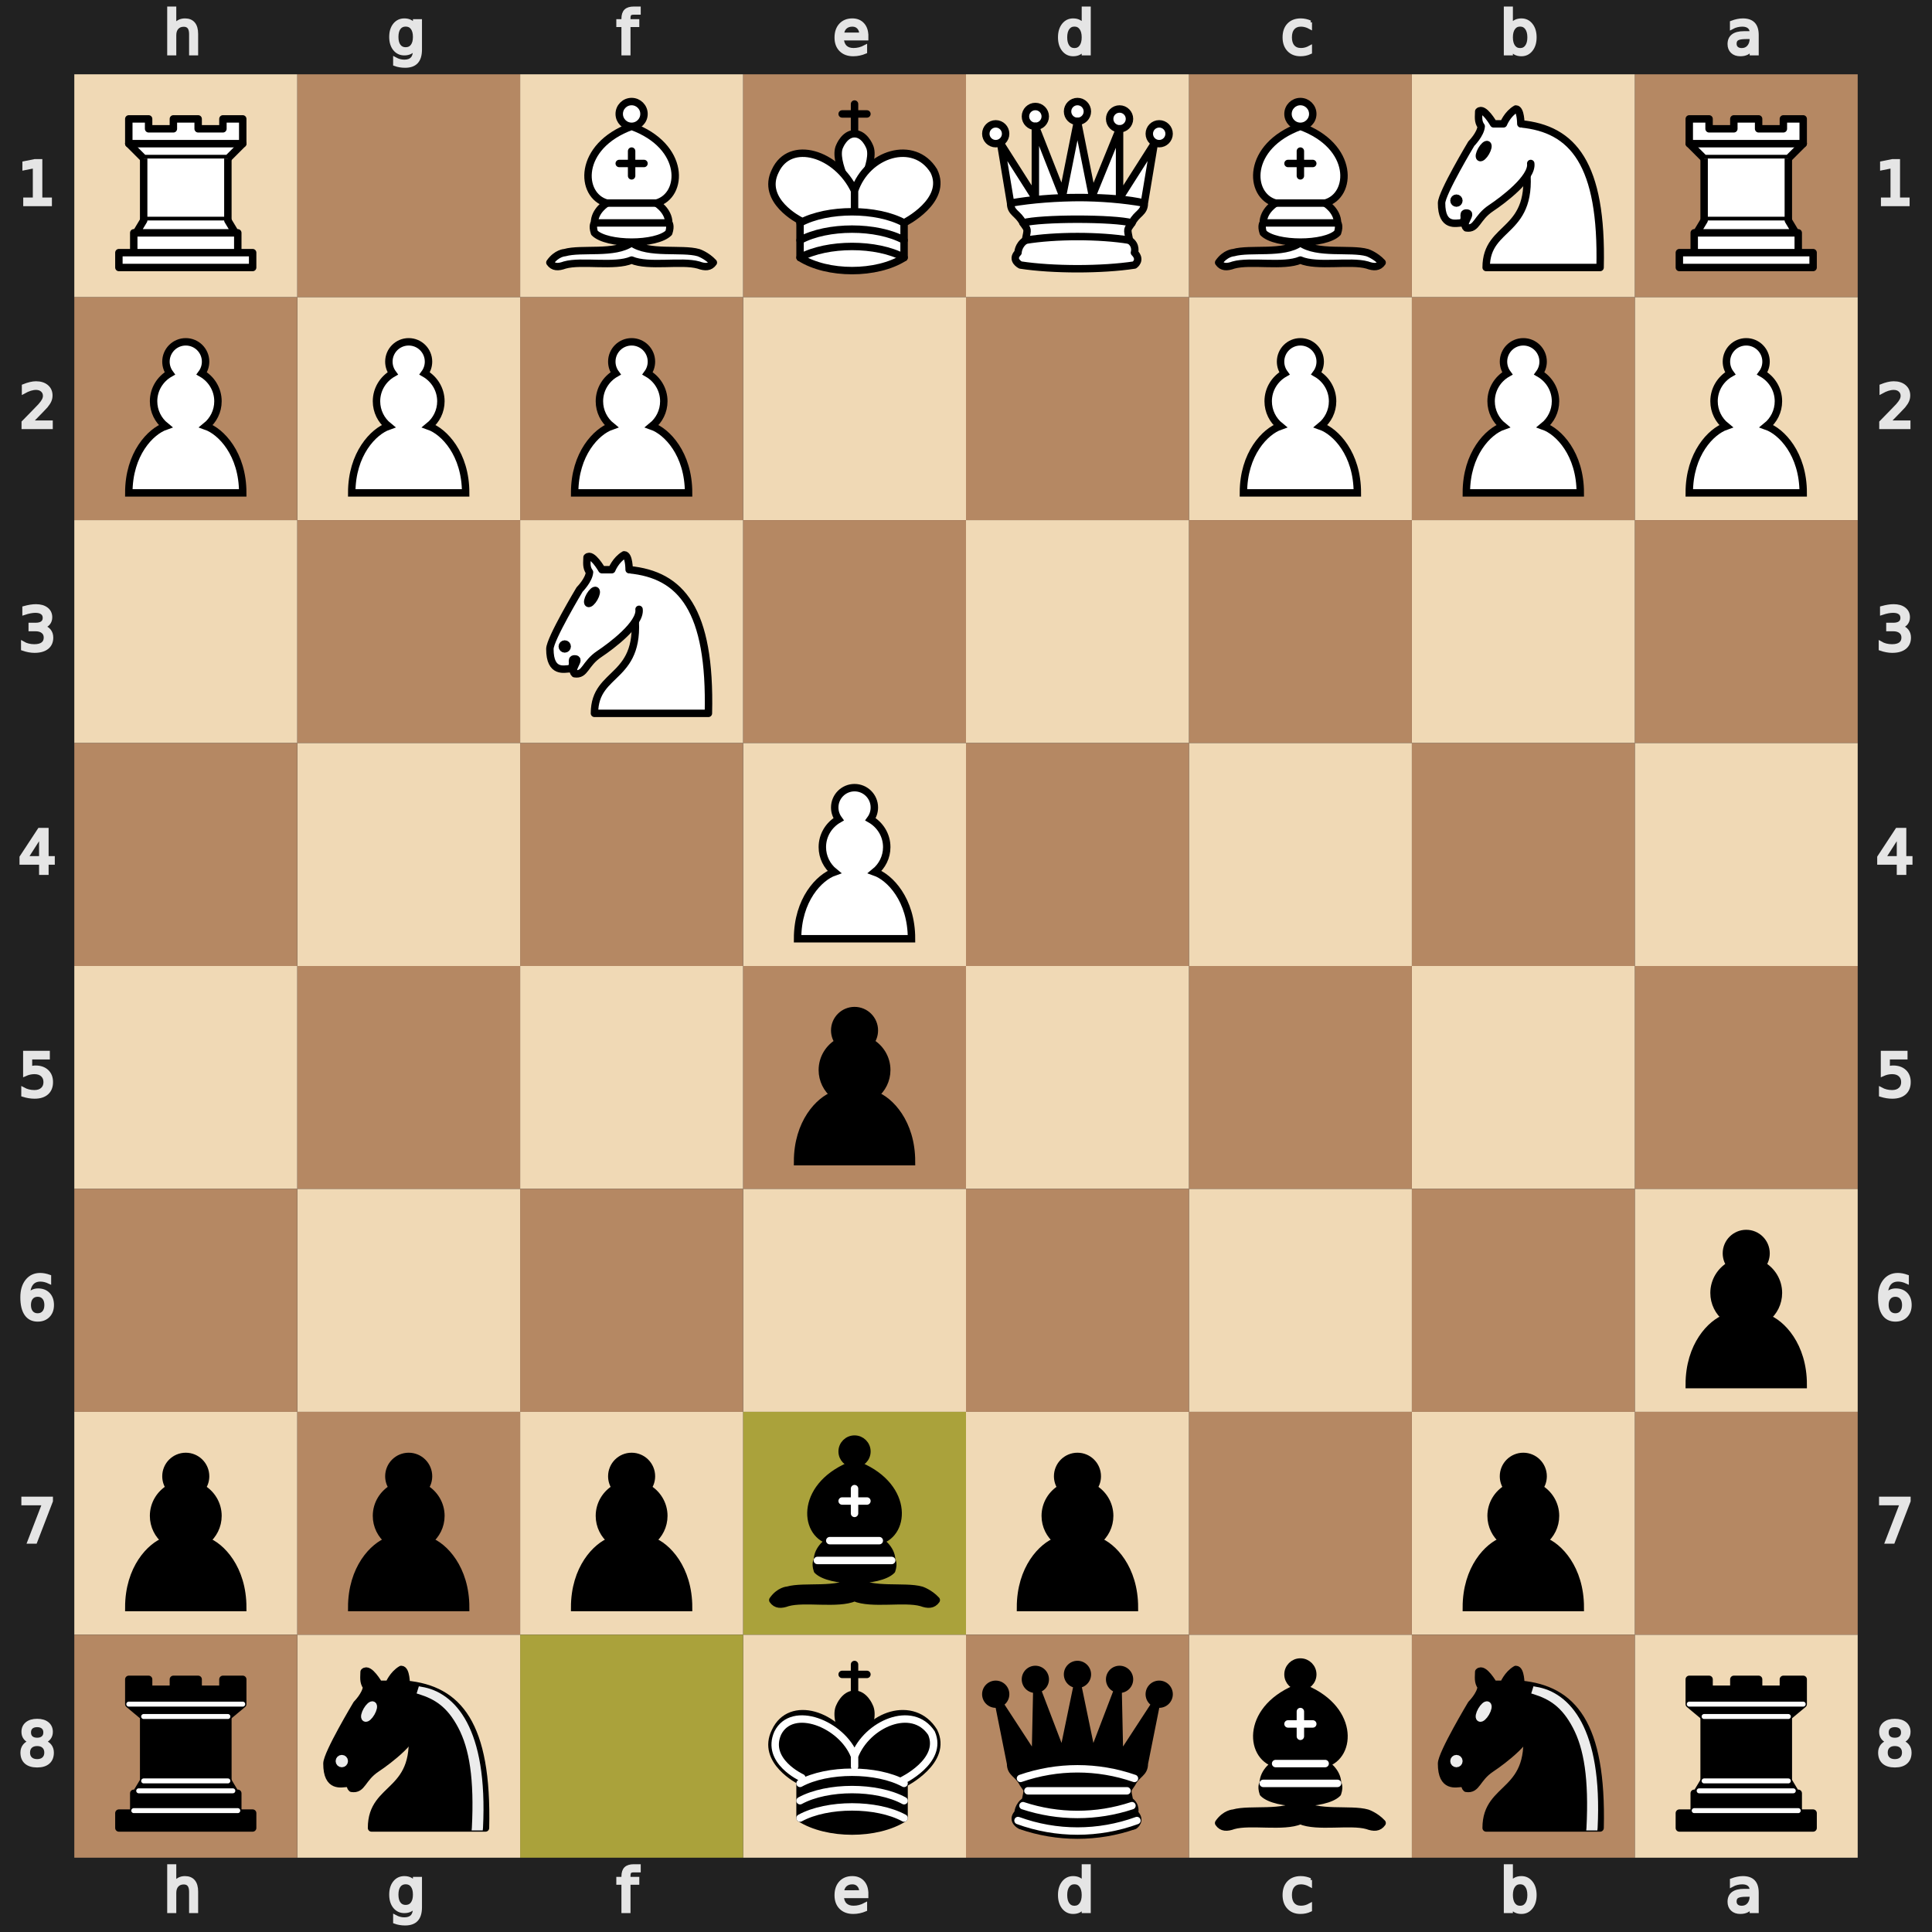
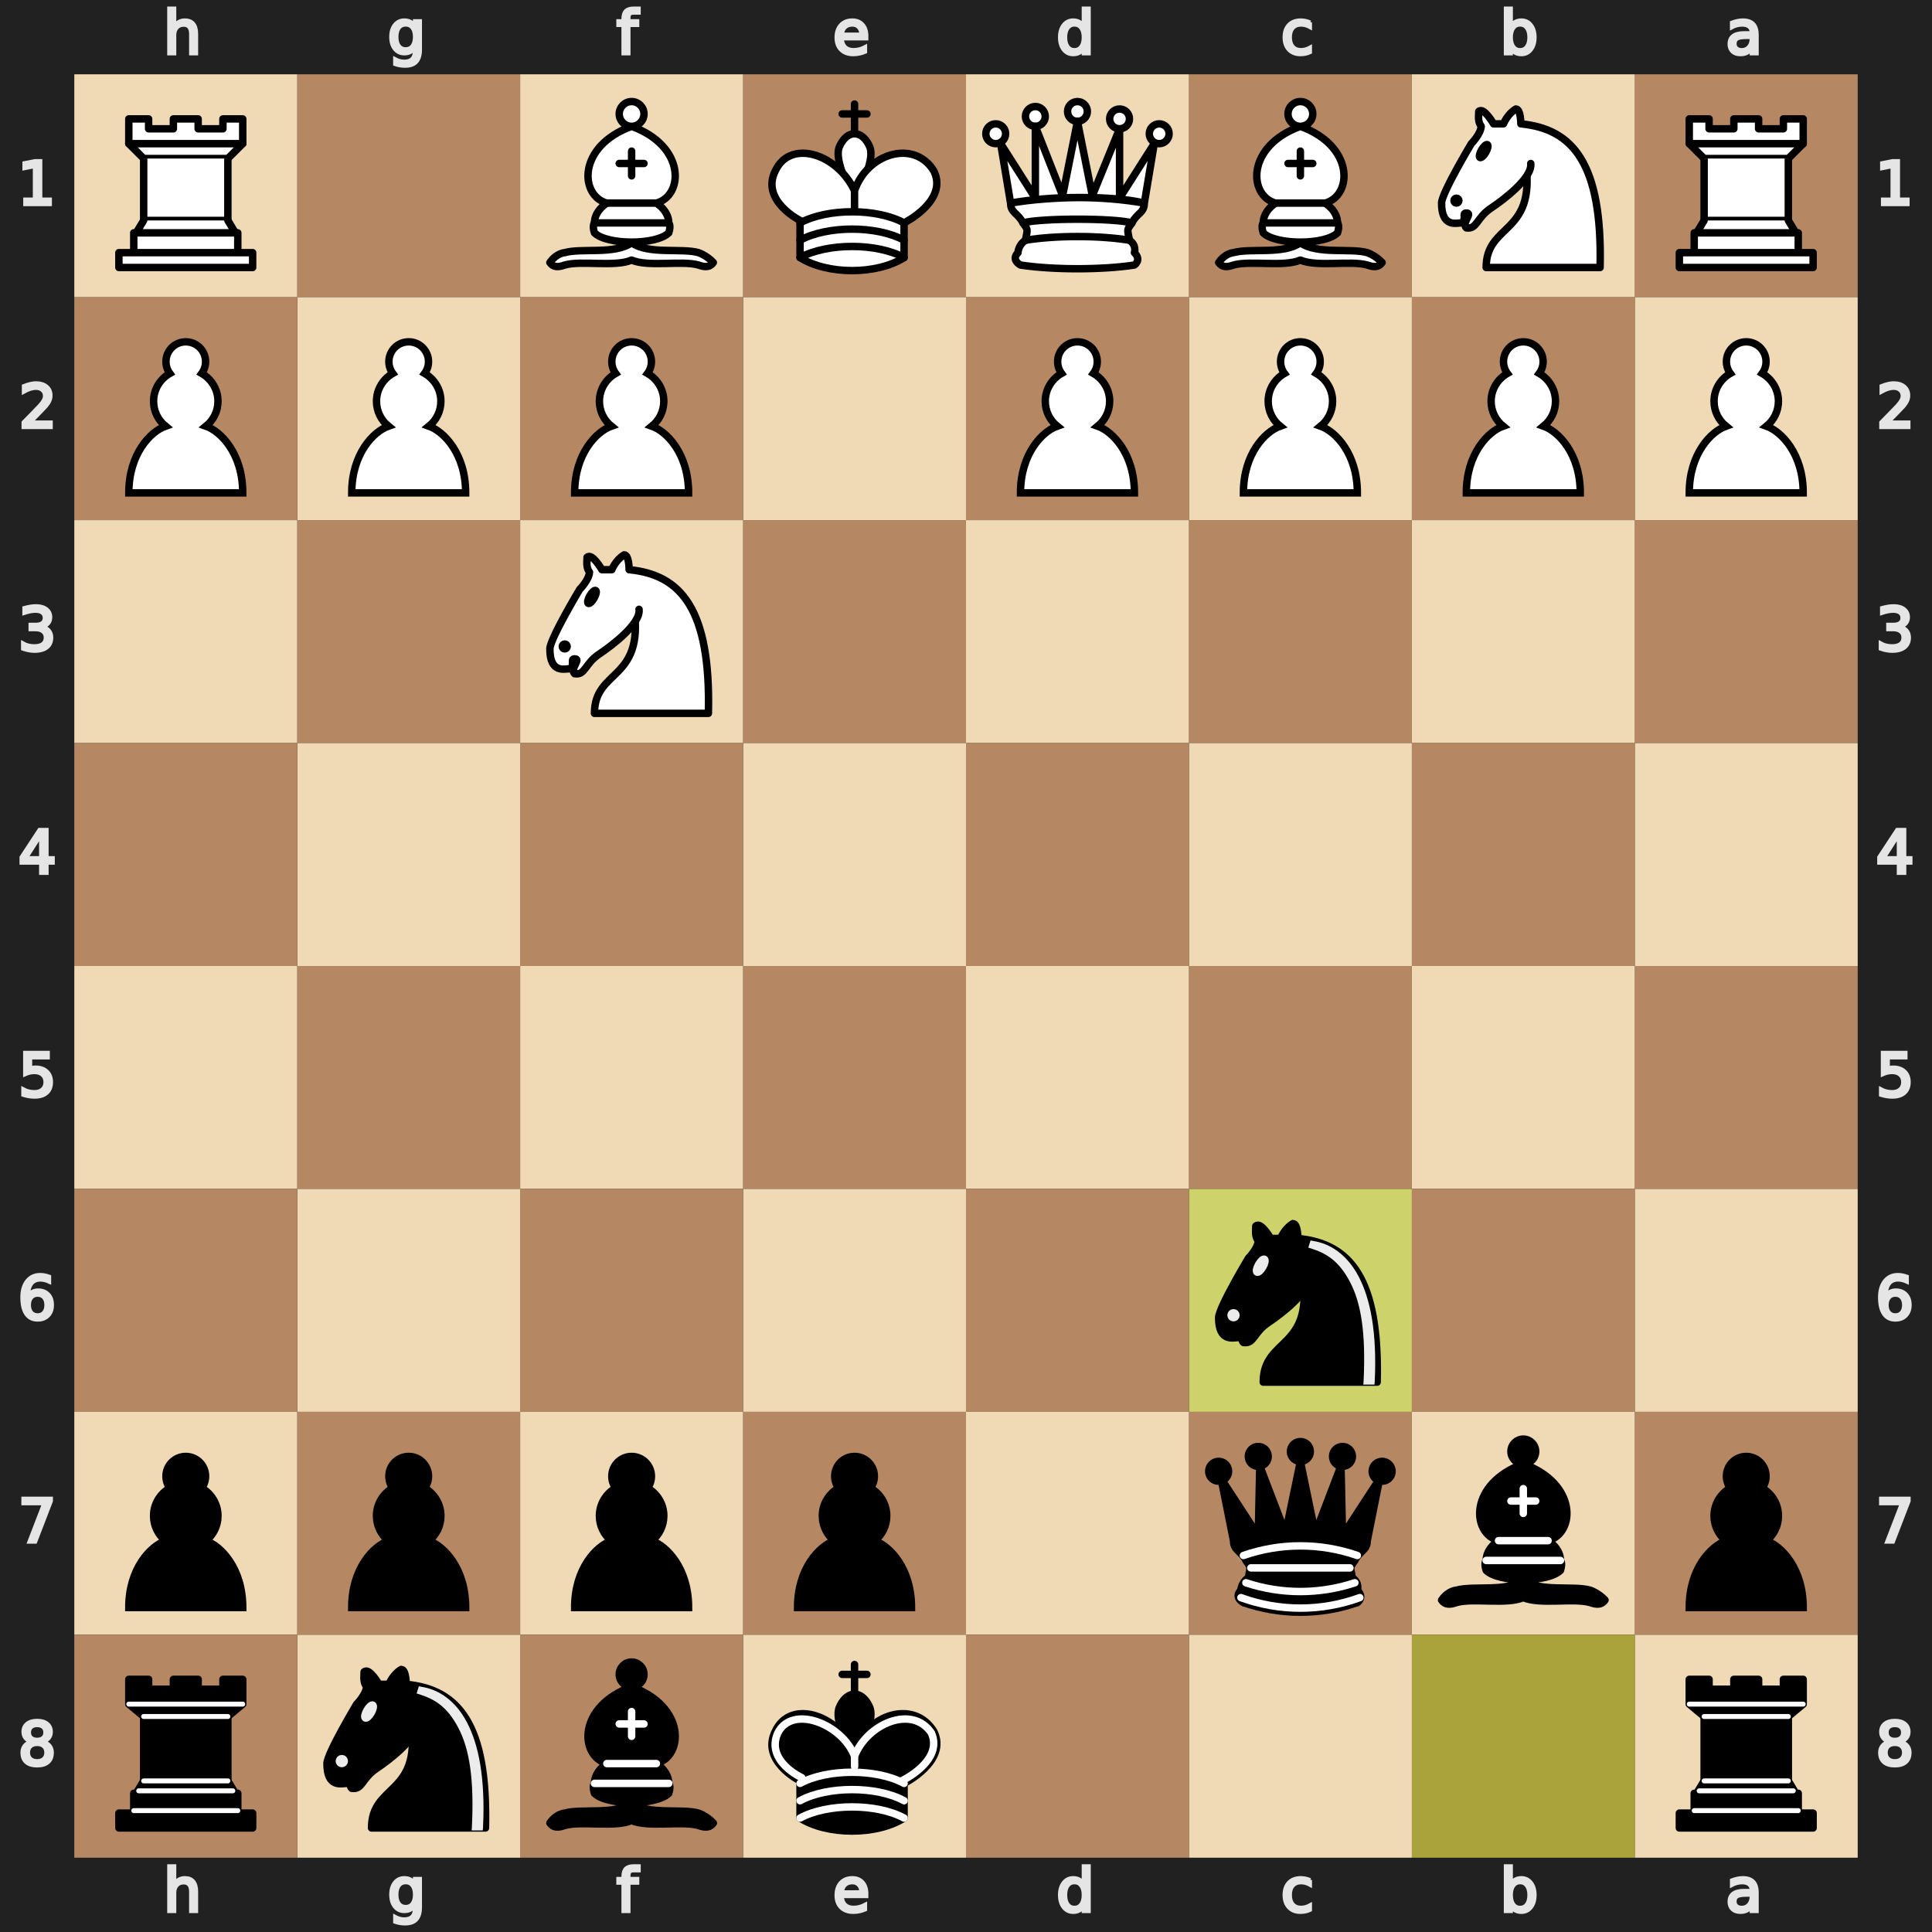
<svg xmlns="http://www.w3.org/2000/svg" xmlns:xlink="http://www.w3.org/1999/xlink" version="1.2" baseProfile="tiny" viewBox="0 0 390 390">
  <defs>
    <g id="white-pawn" class="white pawn">
      <path d="M22.5 9c-2.21 0-4 1.79-4 4 0 .89.29 1.71.78 2.38C17.33 16.5 16 18.59 16 21c0 2.03.94 3.84 2.41 5.03-3 1.06-7.41 5.55-7.41 13.47h23c0-7.92-4.41-12.41-7.41-13.47 1.47-1.19 2.41-3 2.41-5.03 0-2.41-1.33-4.5-3.28-5.62.49-.67.78-1.49.78-2.38 0-2.21-1.79-4-4-4z" fill="#fff" stroke="#000" stroke-width="1.5" stroke-linecap="round" />
    </g>
    <g id="white-knight" class="white knight" fill="none" fill-rule="evenodd" stroke="#000" stroke-width="1.5" stroke-linecap="round" stroke-linejoin="round">
      <path d="M 22,10 C 32.5,11 38.5,18 38,39 L 15,39 C 15,30 25,32.5 23,18" style="fill:#ffffff; stroke:#000000;" />
      <path d="M 24,18 C 24.38,20.91 18.45,25.37 16,27 C 13,29 13.18,31.34 11,31 C 9.958,30.06 12.41,27.96 11,28 C 10,28 11.19,29.23 10,30 C 9,30 5.997,31 6,26 C 6,24 12,14 12,14 C 12,14 13.89,12.1 14,10.5 C 13.27,9.506 13.5,8.5 13.5,7.5 C 14.5,6.5 16.5,10 16.5,10 L 18.5,10 C 18.5,10 19.28,8.008 21,7 C 22,7 22,10 22,10" style="fill:#ffffff; stroke:#000000;" />
      <path d="M 9.5 25.5 A 0.5 0.5 0 1 1 8.5,25.5 A 0.5 0.5 0 1 1 9.5 25.5 z" style="fill:#000000; stroke:#000000;" />
      <path d="M 15 15.5 A 0.5 1.5 0 1 1 14,15.5 A 0.5 1.5 0 1 1 15 15.5 z" transform="matrix(0.866,0.5,-0.5,0.866,9.693,-5.173)" style="fill:#000000; stroke:#000000;" />
    </g>
    <g id="white-bishop" class="white bishop" fill="none" fill-rule="evenodd" stroke="#000" stroke-width="1.5" stroke-linecap="round" stroke-linejoin="round">
      <g fill="#fff" stroke-linecap="butt">
        <path d="M9 36c3.39-.97 10.11.43 13.5-2 3.39 2.43 10.11 1.03 13.5 2 0 0 1.65.54 3 2-.68.97-1.65.99-3 .5-3.39-.97-10.11.46-13.5-1-3.39 1.46-10.11.03-13.5 1-1.354.49-2.323.47-3-.5 1.354-1.94 3-2 3-2zM15 32c2.5 2.5 12.5 2.5 15 0 .5-1.5 0-2 0-2 0-2.5-2.5-4-2.5-4 5.5-1.5 6-11.5-5-15.5-11 4-10.5 14-5 15.5 0 0-2.5 1.5-2.5 4 0 0-.5.5 0 2zM25 8a2.5 2.5 0 1 1-5 0 2.5 2.5 0 1 1 5 0z" />
      </g>
      <path d="M17.5 26h10M15 30h15m-7.5-14.5v5M20 18h5" stroke-linejoin="miter" />
    </g>
    <g id="white-rook" class="white rook" fill="#fff" fill-rule="evenodd" stroke="#000" stroke-width="1.5" stroke-linecap="round" stroke-linejoin="round">
      <path d="M9 39h27v-3H9v3zM12 36v-4h21v4H12zM11 14V9h4v2h5V9h5v2h5V9h4v5" stroke-linecap="butt" />
      <path d="M34 14l-3 3H14l-3-3" />
      <path d="M31 17v12.5H14V17" stroke-linecap="butt" stroke-linejoin="miter" />
      <path d="M31 29.5l1.5 2.5h-20l1.5-2.5" />
      <path d="M11 14h23" fill="none" stroke-linejoin="miter" />
    </g>
    <g id="white-queen" class="white queen" fill="#fff" fill-rule="evenodd" stroke="#000" stroke-width="1.5" stroke-linecap="round" stroke-linejoin="round">
      <path d="M8 12a2 2 0 1 1-4 0 2 2 0 1 1 4 0zM24.5 7.5a2 2 0 1 1-4 0 2 2 0 1 1 4 0zM41 12a2 2 0 1 1-4 0 2 2 0 1 1 4 0zM16 8.5a2 2 0 1 1-4 0 2 2 0 1 1 4 0zM33 9a2 2 0 1 1-4 0 2 2 0 1 1 4 0z" />
      <path d="M9 26c8.5-1.5 21-1.5 27 0l2-12-7 11V11l-5.5 13.5-3-15-3 15-5.5-14V25L7 14l2 12zM9 26c0 2 1.5 2 2.5 4 1 1.5 1 1 .5 3.5-1.5 1-1.5 2.5-1.5 2.5-1.5 1.5.5 2.5.5 2.5 6.5 1 16.5 1 23 0 0 0 1.5-1 0-2.5 0 0 .5-1.5-1-2.5-.5-2.5-.5-2 .5-3.5 1-2 2.5-2 2.5-4-8.5-1.5-18.5-1.5-27 0z" stroke-linecap="butt" />
      <path d="M11.5 30c3.5-1 18.5-1 22 0M12 33.5c6-1 15-1 21 0" fill="none" />
    </g>
    <g id="white-king" class="white king" fill="none" fill-rule="evenodd" stroke="#000" stroke-width="1.5" stroke-linecap="round" stroke-linejoin="round">
      <path d="M22.5 11.63V6M20 8h5" stroke-linejoin="miter" />
      <path d="M22.5 25s4.5-7.5 3-10.5c0 0-1-2.5-3-2.5s-3 2.5-3 2.5c-1.5 3 3 10.5 3 10.5" fill="#fff" stroke-linecap="butt" stroke-linejoin="miter" />
      <path d="M11.5 37c5.5 3.5 15.5 3.5 21 0v-7s9-4.5 6-10.5c-4-6.5-13.5-3.5-16 4V27v-3.5c-3.5-7.5-13-10.5-16-4-3 6 5 10 5 10V37z" fill="#fff" />
      <path d="M11.5 30c5.5-3 15.5-3 21 0m-21 3.5c5.5-3 15.5-3 21 0m-21 3.5c5.5-3 15.5-3 21 0" />
    </g>
    <g id="black-pawn" class="black pawn">
      <path d="M22.5 9c-2.21 0-4 1.79-4 4 0 .89.29 1.71.78 2.38C17.33 16.5 16 18.59 16 21c0 2.03.94 3.84 2.41 5.03-3 1.06-7.41 5.55-7.41 13.47h23c0-7.92-4.41-12.41-7.41-13.47 1.47-1.19 2.41-3 2.41-5.03 0-2.41-1.33-4.5-3.28-5.62.49-.67.78-1.49.78-2.38 0-2.21-1.79-4-4-4z" fill="#000" stroke="#000" stroke-width="1.5" stroke-linecap="round" />
    </g>
    <g id="black-knight" class="black knight" fill="none" fill-rule="evenodd" stroke="#000" stroke-width="1.5" stroke-linecap="round" stroke-linejoin="round">
      <path d="M 22,10 C 32.5,11 38.5,18 38,39 L 15,39 C 15,30 25,32.5 23,18" style="fill:#000000; stroke:#000000;" />
      <path d="M 24,18 C 24.38,20.91 18.45,25.37 16,27 C 13,29 13.18,31.34 11,31 C 9.958,30.06 12.41,27.96 11,28 C 10,28 11.19,29.23 10,30 C 9,30 5.997,31 6,26 C 6,24 12,14 12,14 C 12,14 13.89,12.1 14,10.5 C 13.27,9.506 13.5,8.5 13.5,7.5 C 14.5,6.5 16.5,10 16.5,10 L 18.5,10 C 18.5,10 19.28,8.008 21,7 C 22,7 22,10 22,10" style="fill:#000000; stroke:#000000;" />
      <path d="M 9.5 25.5 A 0.5 0.5 0 1 1 8.5,25.5 A 0.5 0.5 0 1 1 9.5 25.5 z" style="fill:#ececec; stroke:#ececec;" />
      <path d="M 15 15.5 A 0.5 1.5 0 1 1 14,15.5 A 0.5 1.5 0 1 1 15 15.5 z" transform="matrix(0.866,0.5,-0.5,0.866,9.693,-5.173)" style="fill:#ececec; stroke:#ececec;" />
      <path d="M 24.55,10.4 L 24.1,11.85 L 24.6,12 C 27.75,13 30.25,14.49 32.5,18.75 C 34.75,23.01 35.75,29.06 35.25,39 L 35.2,39.5 L 37.45,39.5 L 37.5,39 C 38,28.94 36.62,22.15 34.25,17.66 C 31.88,13.17 28.46,11.02 25.06,10.5 L 24.55,10.4 z " style="fill:#ececec; stroke:none;" />
    </g>
    <g id="black-bishop" class="black bishop" fill="none" fill-rule="evenodd" stroke="#000" stroke-width="1.5" stroke-linecap="round" stroke-linejoin="round">
      <path d="M9 36c3.39-.97 10.11.43 13.5-2 3.39 2.43 10.11 1.03 13.5 2 0 0 1.65.54 3 2-.68.97-1.65.99-3 .5-3.39-.97-10.11.46-13.5-1-3.39 1.46-10.11.03-13.5 1-1.354.49-2.323.47-3-.5 1.354-1.94 3-2 3-2zm6-4c2.5 2.5 12.5 2.5 15 0 .5-1.5 0-2 0-2 0-2.5-2.5-4-2.5-4 5.5-1.5 6-11.5-5-15.5-11 4-10.5 14-5 15.5 0 0-2.5 1.5-2.5 4 0 0-.5.5 0 2zM25 8a2.5 2.5 0 1 1-5 0 2.5 2.5 0 1 1 5 0z" fill="#000" stroke-linecap="butt" />
      <path d="M17.5 26h10M15 30h15m-7.5-14.5v5M20 18h5" stroke="#fff" stroke-linejoin="miter" />
    </g>
    <g id="black-rook" class="black rook" fill="#000" fill-rule="evenodd" stroke="#000" stroke-width="1.5" stroke-linecap="round" stroke-linejoin="round">
      <path d="M9 39h27v-3H9v3zM12.5 32l1.5-2.5h17l1.5 2.5h-20zM12 36v-4h21v4H12z" stroke-linecap="butt" />
      <path d="M14 29.5v-13h17v13H14z" stroke-linecap="butt" stroke-linejoin="miter" />
      <path d="M14 16.5L11 14h23l-3 2.5H14zM11 14V9h4v2h5V9h5v2h5V9h4v5H11z" stroke-linecap="butt" />
      <path d="M12 35.5h21M13 31.5h19M14 29.5h17M14 16.5h17M11 14h23" fill="none" stroke="#fff" stroke-width="1" stroke-linejoin="miter" />
    </g>
    <g id="black-queen" class="black queen" fill="#000" fill-rule="evenodd" stroke="#000" stroke-width="1.5" stroke-linecap="round" stroke-linejoin="round">
      <g fill="#000" stroke="none">
        <circle cx="6" cy="12" r="2.75" />
        <circle cx="14" cy="9" r="2.75" />
        <circle cx="22.5" cy="8" r="2.75" />
        <circle cx="31" cy="9" r="2.75" />
        <circle cx="39" cy="12" r="2.75" />
      </g>
      <path d="M9 26c8.5-1.5 21-1.5 27 0l2.5-12.5L31 25l-.3-14.1-5.2 13.6-3-14.5-3 14.5-5.2-13.6L14 25 6.5 13.5 9 26zM9 26c0 2 1.5 2 2.5 4 1 1.5 1 1 .5 3.5-1.5 1-1.5 2.5-1.5 2.5-1.5 1.5.5 2.5.5 2.5 6.5 1 16.5 1 23 0 0 0 1.5-1 0-2.5 0 0 .5-1.5-1-2.5-.5-2.5-.5-2 .5-3.5 1-2 2.5-2 2.5-4-8.5-1.5-18.5-1.5-27 0z" stroke-linecap="butt" />
      <path d="M11 38.5a35 35 1 0 0 23 0" fill="none" stroke-linecap="butt" />
      <path d="M11 29a35 35 1 0 1 23 0M12.5 31.5h20M11.5 34.5a35 35 1 0 0 22 0M10.5 37.5a35 35 1 0 0 24 0" fill="none" stroke="#fff" />
    </g>
    <g id="black-king" class="black king" fill="none" fill-rule="evenodd" stroke="#000" stroke-width="1.5" stroke-linecap="round" stroke-linejoin="round">
      <path d="M22.5 11.63V6" stroke-linejoin="miter" />
      <path d="M22.5 25s4.5-7.5 3-10.5c0 0-1-2.5-3-2.5s-3 2.5-3 2.5c-1.5 3 3 10.5 3 10.5" fill="#000" stroke-linecap="butt" stroke-linejoin="miter" />
      <path d="M11.5 37c5.5 3.5 15.5 3.5 21 0v-7s9-4.5 6-10.5c-4-6.5-13.5-3.5-16 4V27v-3.5c-3.5-7.5-13-10.5-16-4-3 6 5 10 5 10V37z" fill="#000" />
      <path d="M20 8h5" stroke-linejoin="miter" />
      <path d="M32 29.5s8.5-4 6.03-9.65C34.15 14 25 18 22.5 24.5l.01 2.1-.01-2.1C20 18 9.906 14 6.997 19.85c-2.497 5.65 4.853 9 4.853 9M11.5 30c5.5-3 15.5-3 21 0m-21 3.5c5.5-3 15.5-3 21 0m-21 3.5c5.5-3 15.5-3 21 0" stroke="#fff" />
    </g>
  </defs>
  <rect x="0" y="0" width="390" height="390" fill="#212121" />
  <g transform="translate(335, 0) scale(0.75, 0.75)" fill="#e5e5e5" stroke="#e5e5e5">
    <path d="M23.328 10.016q-1.742 0-2.414.398-.672.398-.672 1.36 0 .765.5 1.218.508.445 1.375.445 1.196 0 1.914-.843.727-.852.727-2.258v-.32zm2.867-.594v4.992h-1.437v-1.328q-.492.797-1.227 1.18-.734.375-1.797.375-1.343 0-2.14-.75-.79-.758-.79-2.024 0-1.476.985-2.226.992-.75 2.953-.75h2.016V8.75q0-.992-.656-1.531-.649-.547-1.829-.547-.75 0-1.46.18-.711.18-1.368.539V6.062q.79-.304 1.532-.453.742-.156 1.445-.156 1.898 0 2.836.984.937.985.937 2.985z" />
  </g>
  <g transform="translate(335, 375) scale(0.75, 0.75)" fill="#e5e5e5" stroke="#e5e5e5">
    <path d="M23.328 10.016q-1.742 0-2.414.398-.672.398-.672 1.36 0 .765.5 1.218.508.445 1.375.445 1.196 0 1.914-.843.727-.852.727-2.258v-.32zm2.867-.594v4.992h-1.437v-1.328q-.492.797-1.227 1.18-.734.375-1.797.375-1.343 0-2.14-.75-.79-.758-.79-2.024 0-1.476.985-2.226.992-.75 2.953-.75h2.016V8.75q0-.992-.656-1.531-.649-.547-1.829-.547-.75 0-1.46.18-.711.18-1.368.539V6.062q.79-.304 1.532-.453.742-.156 1.445-.156 1.898 0 2.836.984.937.985.937 2.985z" />
  </g>
  <g transform="translate(290, 0) scale(0.75, 0.75)" fill="#e5e5e5" stroke="#e5e5e5">
    <path d="M24.922 10.047q0-1.586-.656-2.485-.649-.906-1.79-.906-1.14 0-1.796.906-.649.899-.649 2.485 0 1.586.649 2.492.656.898 1.797.898 1.14 0 1.789-.898.656-.906.656-2.492zm-4.89-3.055q.452-.781 1.14-1.156.695-.383 1.656-.383 1.594 0 2.586 1.266 1 1.265 1 3.328 0 2.062-1 3.328-.992 1.266-2.586 1.266-.96 0-1.656-.375-.688-.383-1.14-1.164v1.312h-1.446V2.258h1.445z" />
  </g>
  <g transform="translate(290, 375) scale(0.75, 0.75)" fill="#e5e5e5" stroke="#e5e5e5">
    <path d="M24.922 10.047q0-1.586-.656-2.485-.649-.906-1.79-.906-1.14 0-1.796.906-.649.899-.649 2.485 0 1.586.649 2.492.656.898 1.797.898 1.14 0 1.789-.898.656-.906.656-2.492zm-4.89-3.055q.452-.781 1.14-1.156.695-.383 1.656-.383 1.594 0 2.586 1.266 1 1.265 1 3.328 0 2.062-1 3.328-.992 1.266-2.586 1.266-.96 0-1.656-.375-.688-.383-1.14-1.164v1.312h-1.446V2.258h1.445z" />
  </g>
  <g transform="translate(245, 0) scale(0.75, 0.75)" fill="#e5e5e5" stroke="#e5e5e5">
    <path d="M25.96 6v1.344q-.608-.336-1.226-.5-.609-.172-1.234-.172-1.398 0-2.172.89-.773.883-.773 2.485 0 1.601.773 2.492.774.883 2.172.883.625 0 1.234-.164.618-.172 1.227-.508v1.328q-.602.281-1.25.422-.64.14-1.367.14-1.977 0-3.14-1.242-1.165-1.242-1.165-3.351 0-2.14 1.172-3.367 1.18-1.227 3.227-1.227.664 0 1.296.14.633.134 1.227.407z" />
  </g>
  <g transform="translate(245, 375) scale(0.75, 0.75)" fill="#e5e5e5" stroke="#e5e5e5">
    <path d="M25.96 6v1.344q-.608-.336-1.226-.5-.609-.172-1.234-.172-1.398 0-2.172.89-.773.883-.773 2.485 0 1.601.773 2.492.774.883 2.172.883.625 0 1.234-.164.618-.172 1.227-.508v1.328q-.602.281-1.25.422-.64.14-1.367.14-1.977 0-3.14-1.242-1.165-1.242-1.165-3.351 0-2.14 1.172-3.367 1.18-1.227 3.227-1.227.664 0 1.296.14.633.134 1.227.407z" />
  </g>
  <g transform="translate(200, 0) scale(0.75, 0.75)" fill="#e5e5e5" stroke="#e5e5e5">
    <path d="M24.973 6.992V2.258h1.437v12.156h-1.437v-1.312q-.453.78-1.149 1.164-.687.375-1.656.375-1.586 0-2.586-1.266-.992-1.266-.992-3.328 0-2.063.992-3.328 1-1.266 2.586-1.266.969 0 1.656.383.696.375 1.149 1.156zm-4.899 3.055q0 1.586.649 2.492.656.898 1.797.898 1.14 0 1.796-.898.657-.906.657-2.492 0-1.586-.657-2.485-.656-.906-1.796-.906-1.141 0-1.797.906-.649.899-.649 2.485z" />
  </g>
  <g transform="translate(200, 375) scale(0.75, 0.75)" fill="#e5e5e5" stroke="#e5e5e5">
    <path d="M24.973 6.992V2.258h1.437v12.156h-1.437v-1.312q-.453.78-1.149 1.164-.687.375-1.656.375-1.586 0-2.586-1.266-.992-1.266-.992-3.328 0-2.063.992-3.328 1-1.266 2.586-1.266.969 0 1.656.383.696.375 1.149 1.156zm-4.899 3.055q0 1.586.649 2.492.656.898 1.797.898 1.14 0 1.796-.898.657-.906.657-2.492 0-1.586-.657-2.485-.656-.906-1.796-.906-1.141 0-1.797.906-.649.899-.649 2.485z" />
  </g>
  <g transform="translate(155, 0) scale(0.75, 0.75)" fill="#e5e5e5" stroke="#e5e5e5">
    <path d="M26.555 9.68v.703h-6.61q.094 1.484.89 2.265.806.774 2.235.774.828 0 1.602-.203.781-.203 1.547-.61v1.36q-.774.328-1.586.5-.813.172-1.649.172-2.093 0-3.32-1.22-1.219-1.218-1.219-3.296 0-2.148 1.157-3.406 1.164-1.266 3.132-1.266 1.766 0 2.79 1.14 1.03 1.134 1.03 3.087zm-1.438-.422q-.015-1.18-.664-1.883-.64-.703-1.703-.703-1.203 0-1.93.68-.718.68-.828 1.914z" />
  </g>
  <g transform="translate(155, 375) scale(0.75, 0.75)" fill="#e5e5e5" stroke="#e5e5e5">
    <path d="M26.555 9.68v.703h-6.61q.094 1.484.89 2.265.806.774 2.235.774.828 0 1.602-.203.781-.203 1.547-.61v1.36q-.774.328-1.586.5-.813.172-1.649.172-2.093 0-3.32-1.22-1.219-1.218-1.219-3.296 0-2.148 1.157-3.406 1.164-1.266 3.132-1.266 1.766 0 2.79 1.14 1.03 1.134 1.03 3.087zm-1.438-.422q-.015-1.18-.664-1.883-.64-.703-1.703-.703-1.203 0-1.93.68-.718.68-.828 1.914z" />
  </g>
  <g transform="translate(110, 0) scale(0.75, 0.75)" fill="#e5e5e5" stroke="#e5e5e5">
    <path d="M25.285 2.258v1.195H23.91q-.773 0-1.078.313-.297.312-.297 1.125v.773h2.367v1.117h-2.367v7.633H21.09V6.781h-1.375V5.664h1.375v-.61q0-1.46.68-2.124.68-.672 2.156-.672z" />
  </g>
  <g transform="translate(110, 375) scale(0.75, 0.75)" fill="#e5e5e5" stroke="#e5e5e5">
    <path d="M25.285 2.258v1.195H23.91q-.773 0-1.078.313-.297.312-.297 1.125v.773h2.367v1.117h-2.367v7.633H21.09V6.781h-1.375V5.664h1.375v-.61q0-1.46.68-2.124.68-.672 2.156-.672z" />
  </g>
  <g transform="translate(65, 0) scale(0.75, 0.75)" fill="#e5e5e5" stroke="#e5e5e5">
    <path d="M24.973 9.937q0-1.562-.649-2.421-.64-.86-1.804-.86-1.157 0-1.805.86-.64.859-.64 2.421 0 1.555.64 2.415.648.859 1.805.859 1.164 0 1.804-.86.649-.859.649-2.414zm1.437 3.391q0 2.234-.992 3.32-.992 1.094-3.04 1.094-.757 0-1.429-.117-.672-.11-1.304-.344v-1.398q.632.344 1.25.508.617.164 1.257.164 1.414 0 2.118-.743.703-.734.703-2.226v-.711q-.446.773-1.141 1.156-.695.383-1.664.383-1.61 0-2.594-1.227-.984-1.226-.984-3.25 0-2.03.984-3.257.985-1.227 2.594-1.227.969 0 1.664.383t1.14 1.156V5.664h1.438z" />
  </g>
  <g transform="translate(65, 375) scale(0.75, 0.75)" fill="#e5e5e5" stroke="#e5e5e5">
    <path d="M24.973 9.937q0-1.562-.649-2.421-.64-.86-1.804-.86-1.157 0-1.805.86-.64.859-.64 2.421 0 1.555.64 2.415.648.859 1.805.859 1.164 0 1.804-.86.649-.859.649-2.414zm1.437 3.391q0 2.234-.992 3.32-.992 1.094-3.04 1.094-.757 0-1.429-.117-.672-.11-1.304-.344v-1.398q.632.344 1.25.508.617.164 1.257.164 1.414 0 2.118-.743.703-.734.703-2.226v-.711q-.446.773-1.141 1.156-.695.383-1.664.383-1.61 0-2.594-1.227-.984-1.226-.984-3.25 0-2.03.984-3.257.985-1.227 2.594-1.227.969 0 1.664.383t1.14 1.156V5.664h1.438z" />
  </g>
  <g transform="translate(20, 0) scale(0.75, 0.75)" fill="#e5e5e5" stroke="#e5e5e5">
    <path d="M26.164 9.133v5.281h-1.437V9.18q0-1.243-.485-1.86-.484-.617-1.453-.617-1.164 0-1.836.742-.672.742-.672 2.024v4.945h-1.445V2.258h1.445v4.765q.516-.789 1.211-1.18.703-.39 1.617-.39 1.508 0 2.282.938.773.93.773 2.742z" />
  </g>
  <g transform="translate(20, 375) scale(0.75, 0.75)" fill="#e5e5e5" stroke="#e5e5e5">
    <path d="M26.164 9.133v5.281h-1.437V9.18q0-1.243-.485-1.86-.484-.617-1.453-.617-1.164 0-1.836.742-.672.742-.672 2.024v4.945h-1.445V2.258h1.445v4.765q.516-.789 1.211-1.18.703-.39 1.617-.39 1.508 0 2.282.938.773.93.773 2.742z" />
  </g>
  <g transform="translate(0, 20) scale(0.75, 0.75)" fill="#e5e5e5" stroke="#e5e5e5">
    <path d="M6.754 26.996h2.578v-8.898l-2.805.562v-1.437l2.79-.563h1.578v10.336h2.578v1.328h-6.72z" />
  </g>
  <g transform="translate(375, 20) scale(0.75, 0.75)" fill="#e5e5e5" stroke="#e5e5e5">
    <path d="M6.754 26.996h2.578v-8.898l-2.805.562v-1.437l2.79-.563h1.578v10.336h2.578v1.328h-6.72z" />
  </g>
  <g transform="translate(0, 65) scale(0.75, 0.75)" fill="#e5e5e5" stroke="#e5e5e5">
    <path d="M8.195 26.996h5.508v1.328H6.297v-1.328q.898-.93 2.445-2.492 1.555-1.57 1.953-2.024.758-.851 1.055-1.437.305-.594.305-1.164 0-.93-.657-1.516-.648-.586-1.695-.586-.742 0-1.57.258-.82.258-1.758.781v-1.593q.953-.383 1.781-.578.828-.196 1.516-.196 1.812 0 2.89.906 1.079.907 1.079 2.422 0 .72-.274 1.368-.265.64-.976 1.515-.196.227-1.243 1.313-1.046 1.078-2.953 3.023z" />
  </g>
  <g transform="translate(375, 65) scale(0.75, 0.75)" fill="#e5e5e5" stroke="#e5e5e5">
    <path d="M8.195 26.996h5.508v1.328H6.297v-1.328q.898-.93 2.445-2.492 1.555-1.57 1.953-2.024.758-.851 1.055-1.437.305-.594.305-1.164 0-.93-.657-1.516-.648-.586-1.695-.586-.742 0-1.57.258-.82.258-1.758.781v-1.593q.953-.383 1.781-.578.828-.196 1.516-.196 1.812 0 2.89.906 1.079.907 1.079 2.422 0 .72-.274 1.368-.265.64-.976 1.515-.196.227-1.243 1.313-1.046 1.078-2.953 3.023z" />
  </g>
  <g transform="translate(0, 110) scale(0.75, 0.75)" fill="#e5e5e5" stroke="#e5e5e5">
    <path d="M11.434 22.035q1.132.242 1.765 1.008.64.766.64 1.89 0 1.727-1.187 2.672-1.187.946-3.375.946-.734 0-1.515-.149-.774-.14-1.602-.43V26.45q.656.383 1.438.578.78.196 1.632.196 1.485 0 2.258-.586.782-.586.782-1.703 0-1.032-.727-1.61-.719-.586-2.008-.586h-1.36v-1.297h1.423q1.164 0 1.78-.46.618-.47.618-1.344 0-.899-.64-1.375-.633-.485-1.82-.485-.65 0-1.391.141-.743.14-1.633.437V16.95q.898-.25 1.68-.375.788-.125 1.484-.125 1.797 0 2.844.82 1.046.813 1.046 2.204 0 .968-.554 1.64-.555.664-1.578.922z" />
  </g>
  <g transform="translate(375, 110) scale(0.75, 0.75)" fill="#e5e5e5" stroke="#e5e5e5">
    <path d="M11.434 22.035q1.132.242 1.765 1.008.64.766.64 1.89 0 1.727-1.187 2.672-1.187.946-3.375.946-.734 0-1.515-.149-.774-.14-1.602-.43V26.45q.656.383 1.438.578.78.196 1.632.196 1.485 0 2.258-.586.782-.586.782-1.703 0-1.032-.727-1.61-.719-.586-2.008-.586h-1.36v-1.297h1.423q1.164 0 1.78-.46.618-.47.618-1.344 0-.899-.64-1.375-.633-.485-1.82-.485-.65 0-1.391.141-.743.14-1.633.437V16.95q.898-.25 1.68-.375.788-.125 1.484-.125 1.797 0 2.844.82 1.046.813 1.046 2.204 0 .968-.554 1.64-.555.664-1.578.922z" />
  </g>
  <g transform="translate(0, 155) scale(0.75, 0.75)" fill="#e5e5e5" stroke="#e5e5e5">
    <path d="M11.016 18.035L7.03 24.262h3.985zm-.414-1.375h1.984v7.602h1.664v1.312h-1.664v2.75h-1.57v-2.75H5.75v-1.523z" />
  </g>
  <g transform="translate(375, 155) scale(0.75, 0.75)" fill="#e5e5e5" stroke="#e5e5e5">
    <path d="M11.016 18.035L7.03 24.262h3.985zm-.414-1.375h1.984v7.602h1.664v1.312h-1.664v2.75h-1.57v-2.75H5.75v-1.523z" />
  </g>
  <g transform="translate(0, 200) scale(0.75, 0.75)" fill="#e5e5e5" stroke="#e5e5e5">
    <path d="M6.719 16.66h6.195v1.328h-4.75v2.86q.344-.118.688-.172.343-.063.687-.063 1.953 0 3.094 1.07 1.14 1.07 1.14 2.899 0 1.883-1.171 2.93-1.172 1.039-3.305 1.039-.735 0-1.5-.125-.758-.125-1.57-.375v-1.586q.703.383 1.453.57.75.188 1.586.188 1.351 0 2.14-.711.79-.711.79-1.93 0-1.219-.79-1.93-.789-.71-2.14-.71-.633 0-1.266.14-.625.14-1.281.438z" />
  </g>
  <g transform="translate(375, 200) scale(0.75, 0.75)" fill="#e5e5e5" stroke="#e5e5e5">
    <path d="M6.719 16.66h6.195v1.328h-4.75v2.86q.344-.118.688-.172.343-.063.687-.063 1.953 0 3.094 1.07 1.14 1.07 1.14 2.899 0 1.883-1.171 2.93-1.172 1.039-3.305 1.039-.735 0-1.5-.125-.758-.125-1.57-.375v-1.586q.703.383 1.453.57.75.188 1.586.188 1.351 0 2.14-.711.79-.711.79-1.93 0-1.219-.79-1.93-.789-.71-2.14-.71-.633 0-1.266.14-.625.14-1.281.438z" />
  </g>
  <g transform="translate(0, 245) scale(0.75, 0.75)" fill="#e5e5e5" stroke="#e5e5e5">
    <path d="M10.137 21.863q-1.063 0-1.688.727-.617.726-.617 1.992 0 1.258.617 1.992.625.727 1.688.727 1.062 0 1.68-.727.624-.734.624-1.992 0-1.266-.625-1.992-.617-.727-1.68-.727zm3.133-4.945v1.437q-.594-.28-1.204-.43-.601-.148-1.195-.148-1.562 0-2.39 1.055-.82 1.055-.938 3.188.46-.68 1.156-1.04.696-.367 1.531-.367 1.758 0 2.774 1.07 1.023 1.063 1.023 2.899 0 1.797-1.062 2.883-1.063 1.086-2.828 1.086-2.024 0-3.094-1.547-1.07-1.555-1.07-4.5 0-2.766 1.312-4.406 1.313-1.649 3.524-1.649.593 0 1.195.117.61.118 1.266.352z" />
  </g>
  <g transform="translate(375, 245) scale(0.75, 0.75)" fill="#e5e5e5" stroke="#e5e5e5">
    <path d="M10.137 21.863q-1.063 0-1.688.727-.617.726-.617 1.992 0 1.258.617 1.992.625.727 1.688.727 1.062 0 1.68-.727.624-.734.624-1.992 0-1.266-.625-1.992-.617-.727-1.68-.727zm3.133-4.945v1.437q-.594-.28-1.204-.43-.601-.148-1.195-.148-1.562 0-2.39 1.055-.82 1.055-.938 3.188.46-.68 1.156-1.04.696-.367 1.531-.367 1.758 0 2.774 1.07 1.023 1.063 1.023 2.899 0 1.797-1.062 2.883-1.063 1.086-2.828 1.086-2.024 0-3.094-1.547-1.07-1.555-1.07-4.5 0-2.766 1.312-4.406 1.313-1.649 3.524-1.649.593 0 1.195.117.61.118 1.266.352z" />
  </g>
  <g transform="translate(0, 290) scale(0.75, 0.75)" fill="#e5e5e5" stroke="#e5e5e5">
    <path d="M6.25 16.66h7.5v.672L9.516 28.324H7.867l3.985-10.336H6.25z" />
  </g>
  <g transform="translate(375, 290) scale(0.75, 0.75)" fill="#e5e5e5" stroke="#e5e5e5">
    <path d="M6.25 16.66h7.5v.672L9.516 28.324H7.867l3.985-10.336H6.25z" />
  </g>
  <g transform="translate(0, 335) scale(0.75, 0.75)" fill="#e5e5e5" stroke="#e5e5e5">
    <path d="M10 22.785q-1.125 0-1.773.602-.641.601-.641 1.656t.64 1.656q.649.602 1.774.602t1.773-.602q.649-.61.649-1.656 0-1.055-.649-1.656-.64-.602-1.773-.602zm-1.578-.672q-1.016-.25-1.586-.945-.563-.695-.563-1.695 0-1.399.993-2.211 1-.813 2.734-.813 1.742 0 2.734.813.993.812.993 2.21 0 1-.57 1.696-.563.695-1.571.945 1.14.266 1.773 1.04.641.773.641 1.89 0 1.695-1.04 2.602-1.03.906-2.96.906t-2.969-.906Q6 26.738 6 25.043q0-1.117.64-1.89.641-.774 1.782-1.04zm-.578-2.492q0 .906.562 1.414.57.508 1.594.508 1.016 0 1.586-.508.578-.508.578-1.414 0-.906-.578-1.414-.57-.508-1.586-.508-1.023 0-1.594.508-.562.508-.562 1.414z" />
  </g>
  <g transform="translate(375, 335) scale(0.75, 0.75)" fill="#e5e5e5" stroke="#e5e5e5">
    <path d="M10 22.785q-1.125 0-1.773.602-.641.601-.641 1.656t.64 1.656q.649.602 1.774.602t1.773-.602q.649-.61.649-1.656 0-1.055-.649-1.656-.64-.602-1.773-.602zm-1.578-.672q-1.016-.25-1.586-.945-.563-.695-.563-1.695 0-1.399.993-2.211 1-.813 2.734-.813 1.742 0 2.734.813.993.812.993 2.21 0 1-.57 1.696-.563.695-1.571.945 1.14.266 1.773 1.04.641.773.641 1.89 0 1.695-1.04 2.602-1.03.906-2.96.906t-2.969-.906Q6 26.738 6 25.043q0-1.117.64-1.89.641-.774 1.782-1.04zm-.578-2.492q0 .906.562 1.414.57.508 1.594.508 1.016 0 1.586-.508.578-.508.578-1.414 0-.906-.578-1.414-.57-.508-1.586-.508-1.023 0-1.594.508-.562.508-.562 1.414z" />
  </g>
  <rect x="330" y="15" width="45" height="45" class="square dark a1" stroke="none" fill="#b58863" />
  <rect x="285" y="15" width="45" height="45" class="square light b1" stroke="none" fill="#f0d9b5" />
  <rect x="240" y="15" width="45" height="45" class="square dark c1" stroke="none" fill="#b58863" />
  <rect x="195" y="15" width="45" height="45" class="square light d1" stroke="none" fill="#f0d9b5" />
  <rect x="150" y="15" width="45" height="45" class="square dark e1" stroke="none" fill="#b58863" />
  <rect x="105" y="15" width="45" height="45" class="square light f1" stroke="none" fill="#f0d9b5" />
  <rect x="60" y="15" width="45" height="45" class="square dark g1" stroke="none" fill="#b58863" />
  <rect x="15" y="15" width="45" height="45" class="square light h1" stroke="none" fill="#f0d9b5" />
  <rect x="330" y="60" width="45" height="45" class="square light a2" stroke="none" fill="#f0d9b5" />
  <rect x="285" y="60" width="45" height="45" class="square dark b2" stroke="none" fill="#b58863" />
  <rect x="240" y="60" width="45" height="45" class="square light c2" stroke="none" fill="#f0d9b5" />
  <rect x="195" y="60" width="45" height="45" class="square dark d2" stroke="none" fill="#b58863" />
  <rect x="150" y="60" width="45" height="45" class="square light e2" stroke="none" fill="#f0d9b5" />
  <rect x="105" y="60" width="45" height="45" class="square dark f2" stroke="none" fill="#b58863" />
  <rect x="60" y="60" width="45" height="45" class="square light g2" stroke="none" fill="#f0d9b5" />
  <rect x="15" y="60" width="45" height="45" class="square dark h2" stroke="none" fill="#b58863" />
  <rect x="330" y="105" width="45" height="45" class="square dark a3" stroke="none" fill="#b58863" />
  <rect x="285" y="105" width="45" height="45" class="square light b3" stroke="none" fill="#f0d9b5" />
  <rect x="240" y="105" width="45" height="45" class="square dark c3" stroke="none" fill="#b58863" />
  <rect x="195" y="105" width="45" height="45" class="square light d3" stroke="none" fill="#f0d9b5" />
  <rect x="150" y="105" width="45" height="45" class="square dark e3" stroke="none" fill="#b58863" />
  <rect x="105" y="105" width="45" height="45" class="square light f3" stroke="none" fill="#f0d9b5" />
  <rect x="60" y="105" width="45" height="45" class="square dark g3" stroke="none" fill="#b58863" />
  <rect x="15" y="105" width="45" height="45" class="square light h3" stroke="none" fill="#f0d9b5" />
  <rect x="330" y="150" width="45" height="45" class="square light a4" stroke="none" fill="#f0d9b5" />
  <rect x="285" y="150" width="45" height="45" class="square dark b4" stroke="none" fill="#b58863" />
  <rect x="240" y="150" width="45" height="45" class="square light c4" stroke="none" fill="#f0d9b5" />
  <rect x="195" y="150" width="45" height="45" class="square dark d4" stroke="none" fill="#b58863" />
  <rect x="150" y="150" width="45" height="45" class="square light e4" stroke="none" fill="#f0d9b5" />
  <rect x="105" y="150" width="45" height="45" class="square dark f4" stroke="none" fill="#b58863" />
  <rect x="60" y="150" width="45" height="45" class="square light g4" stroke="none" fill="#f0d9b5" />
  <rect x="15" y="150" width="45" height="45" class="square dark h4" stroke="none" fill="#b58863" />
  <rect x="330" y="195" width="45" height="45" class="square dark a5" stroke="none" fill="#b58863" />
  <rect x="285" y="195" width="45" height="45" class="square light b5" stroke="none" fill="#f0d9b5" />
  <rect x="240" y="195" width="45" height="45" class="square dark c5" stroke="none" fill="#b58863" />
  <rect x="195" y="195" width="45" height="45" class="square light d5" stroke="none" fill="#f0d9b5" />
  <rect x="150" y="195" width="45" height="45" class="square dark e5" stroke="none" fill="#b58863" />
  <rect x="105" y="195" width="45" height="45" class="square light f5" stroke="none" fill="#f0d9b5" />
  <rect x="60" y="195" width="45" height="45" class="square dark g5" stroke="none" fill="#b58863" />
  <rect x="15" y="195" width="45" height="45" class="square light h5" stroke="none" fill="#f0d9b5" />
  <rect x="330" y="240" width="45" height="45" class="square light a6" stroke="none" fill="#f0d9b5" />
  <rect x="285" y="240" width="45" height="45" class="square dark b6" stroke="none" fill="#b58863" />
-   <rect x="240" y="240" width="45" height="45" class="square light c6" stroke="none" fill="#f0d9b5" />
+   <rect x="240" y="240" width="45" height="45" class="square light lastmove c6" stroke="none" fill="#cdd26a" />
  <rect x="195" y="240" width="45" height="45" class="square dark d6" stroke="none" fill="#b58863" />
  <rect x="150" y="240" width="45" height="45" class="square light e6" stroke="none" fill="#f0d9b5" />
  <rect x="105" y="240" width="45" height="45" class="square dark f6" stroke="none" fill="#b58863" />
  <rect x="60" y="240" width="45" height="45" class="square light g6" stroke="none" fill="#f0d9b5" />
  <rect x="15" y="240" width="45" height="45" class="square dark h6" stroke="none" fill="#b58863" />
  <rect x="330" y="285" width="45" height="45" class="square dark a7" stroke="none" fill="#b58863" />
  <rect x="285" y="285" width="45" height="45" class="square light b7" stroke="none" fill="#f0d9b5" />
  <rect x="240" y="285" width="45" height="45" class="square dark c7" stroke="none" fill="#b58863" />
  <rect x="195" y="285" width="45" height="45" class="square light d7" stroke="none" fill="#f0d9b5" />
-   <rect x="150" y="285" width="45" height="45" class="square dark lastmove e7" stroke="none" fill="#aaa23b" />
+   <rect x="150" y="285" width="45" height="45" class="square dark e7" stroke="none" fill="#b58863" />
  <rect x="105" y="285" width="45" height="45" class="square light f7" stroke="none" fill="#f0d9b5" />
  <rect x="60" y="285" width="45" height="45" class="square dark g7" stroke="none" fill="#b58863" />
  <rect x="15" y="285" width="45" height="45" class="square light h7" stroke="none" fill="#f0d9b5" />
  <rect x="330" y="330" width="45" height="45" class="square light a8" stroke="none" fill="#f0d9b5" />
-   <rect x="285" y="330" width="45" height="45" class="square dark b8" stroke="none" fill="#b58863" />
+   <rect x="285" y="330" width="45" height="45" class="square dark lastmove b8" stroke="none" fill="#aaa23b" />
  <rect x="240" y="330" width="45" height="45" class="square light c8" stroke="none" fill="#f0d9b5" />
  <rect x="195" y="330" width="45" height="45" class="square dark d8" stroke="none" fill="#b58863" />
  <rect x="150" y="330" width="45" height="45" class="square light e8" stroke="none" fill="#f0d9b5" />
-   <rect x="105" y="330" width="45" height="45" class="square dark lastmove f8" stroke="none" fill="#aaa23b" />
+   <rect x="105" y="330" width="45" height="45" class="square dark f8" stroke="none" fill="#b58863" />
  <rect x="60" y="330" width="45" height="45" class="square light g8" stroke="none" fill="#f0d9b5" />
  <rect x="15" y="330" width="45" height="45" class="square dark h8" stroke="none" fill="#b58863" />
  <use href="#white-rook" xlink:href="#white-rook" transform="translate(330, 15)" />
  <use href="#white-knight" xlink:href="#white-knight" transform="translate(285, 15)" />
  <use href="#white-bishop" xlink:href="#white-bishop" transform="translate(240, 15)" />
  <use href="#white-queen" xlink:href="#white-queen" transform="translate(195, 15)" />
  <use href="#white-king" xlink:href="#white-king" transform="translate(150, 15)" />
  <use href="#white-bishop" xlink:href="#white-bishop" transform="translate(105, 15)" />
  <use href="#white-rook" xlink:href="#white-rook" transform="translate(15, 15)" />
  <use href="#white-pawn" xlink:href="#white-pawn" transform="translate(330, 60)" />
  <use href="#white-pawn" xlink:href="#white-pawn" transform="translate(285, 60)" />
  <use href="#white-pawn" xlink:href="#white-pawn" transform="translate(240, 60)" />
+   <use href="#white-pawn" xlink:href="#white-pawn" transform="translate(195, 60)" />
  <use href="#white-pawn" xlink:href="#white-pawn" transform="translate(105, 60)" />
  <use href="#white-pawn" xlink:href="#white-pawn" transform="translate(60, 60)" />
  <use href="#white-pawn" xlink:href="#white-pawn" transform="translate(15, 60)" />
  <use href="#white-knight" xlink:href="#white-knight" transform="translate(105, 105)" />
-   <use href="#white-pawn" xlink:href="#white-pawn" transform="translate(150, 150)" />
-   <use href="#black-pawn" xlink:href="#black-pawn" transform="translate(150, 195)" />
-   <use href="#black-pawn" xlink:href="#black-pawn" transform="translate(330, 240)" />
-   <use href="#black-pawn" xlink:href="#black-pawn" transform="translate(285, 285)" />
-   <use href="#black-pawn" xlink:href="#black-pawn" transform="translate(195, 285)" />
-   <use href="#black-bishop" xlink:href="#black-bishop" transform="translate(150, 285)" />
+   <use href="#black-knight" xlink:href="#black-knight" transform="translate(240, 240)" />
+   <use href="#black-pawn" xlink:href="#black-pawn" transform="translate(330, 285)" />
+   <use href="#black-bishop" xlink:href="#black-bishop" transform="translate(285, 285)" />
+   <use href="#black-queen" xlink:href="#black-queen" transform="translate(240, 285)" />
+   <use href="#black-pawn" xlink:href="#black-pawn" transform="translate(150, 285)" />
  <use href="#black-pawn" xlink:href="#black-pawn" transform="translate(105, 285)" />
  <use href="#black-pawn" xlink:href="#black-pawn" transform="translate(60, 285)" />
  <use href="#black-pawn" xlink:href="#black-pawn" transform="translate(15, 285)" />
  <use href="#black-rook" xlink:href="#black-rook" transform="translate(330, 330)" />
-   <use href="#black-knight" xlink:href="#black-knight" transform="translate(285, 330)" />
-   <use href="#black-bishop" xlink:href="#black-bishop" transform="translate(240, 330)" />
-   <use href="#black-queen" xlink:href="#black-queen" transform="translate(195, 330)" />
  <use href="#black-king" xlink:href="#black-king" transform="translate(150, 330)" />
+   <use href="#black-bishop" xlink:href="#black-bishop" transform="translate(105, 330)" />
  <use href="#black-knight" xlink:href="#black-knight" transform="translate(60, 330)" />
  <use href="#black-rook" xlink:href="#black-rook" transform="translate(15, 330)" />
</svg>
